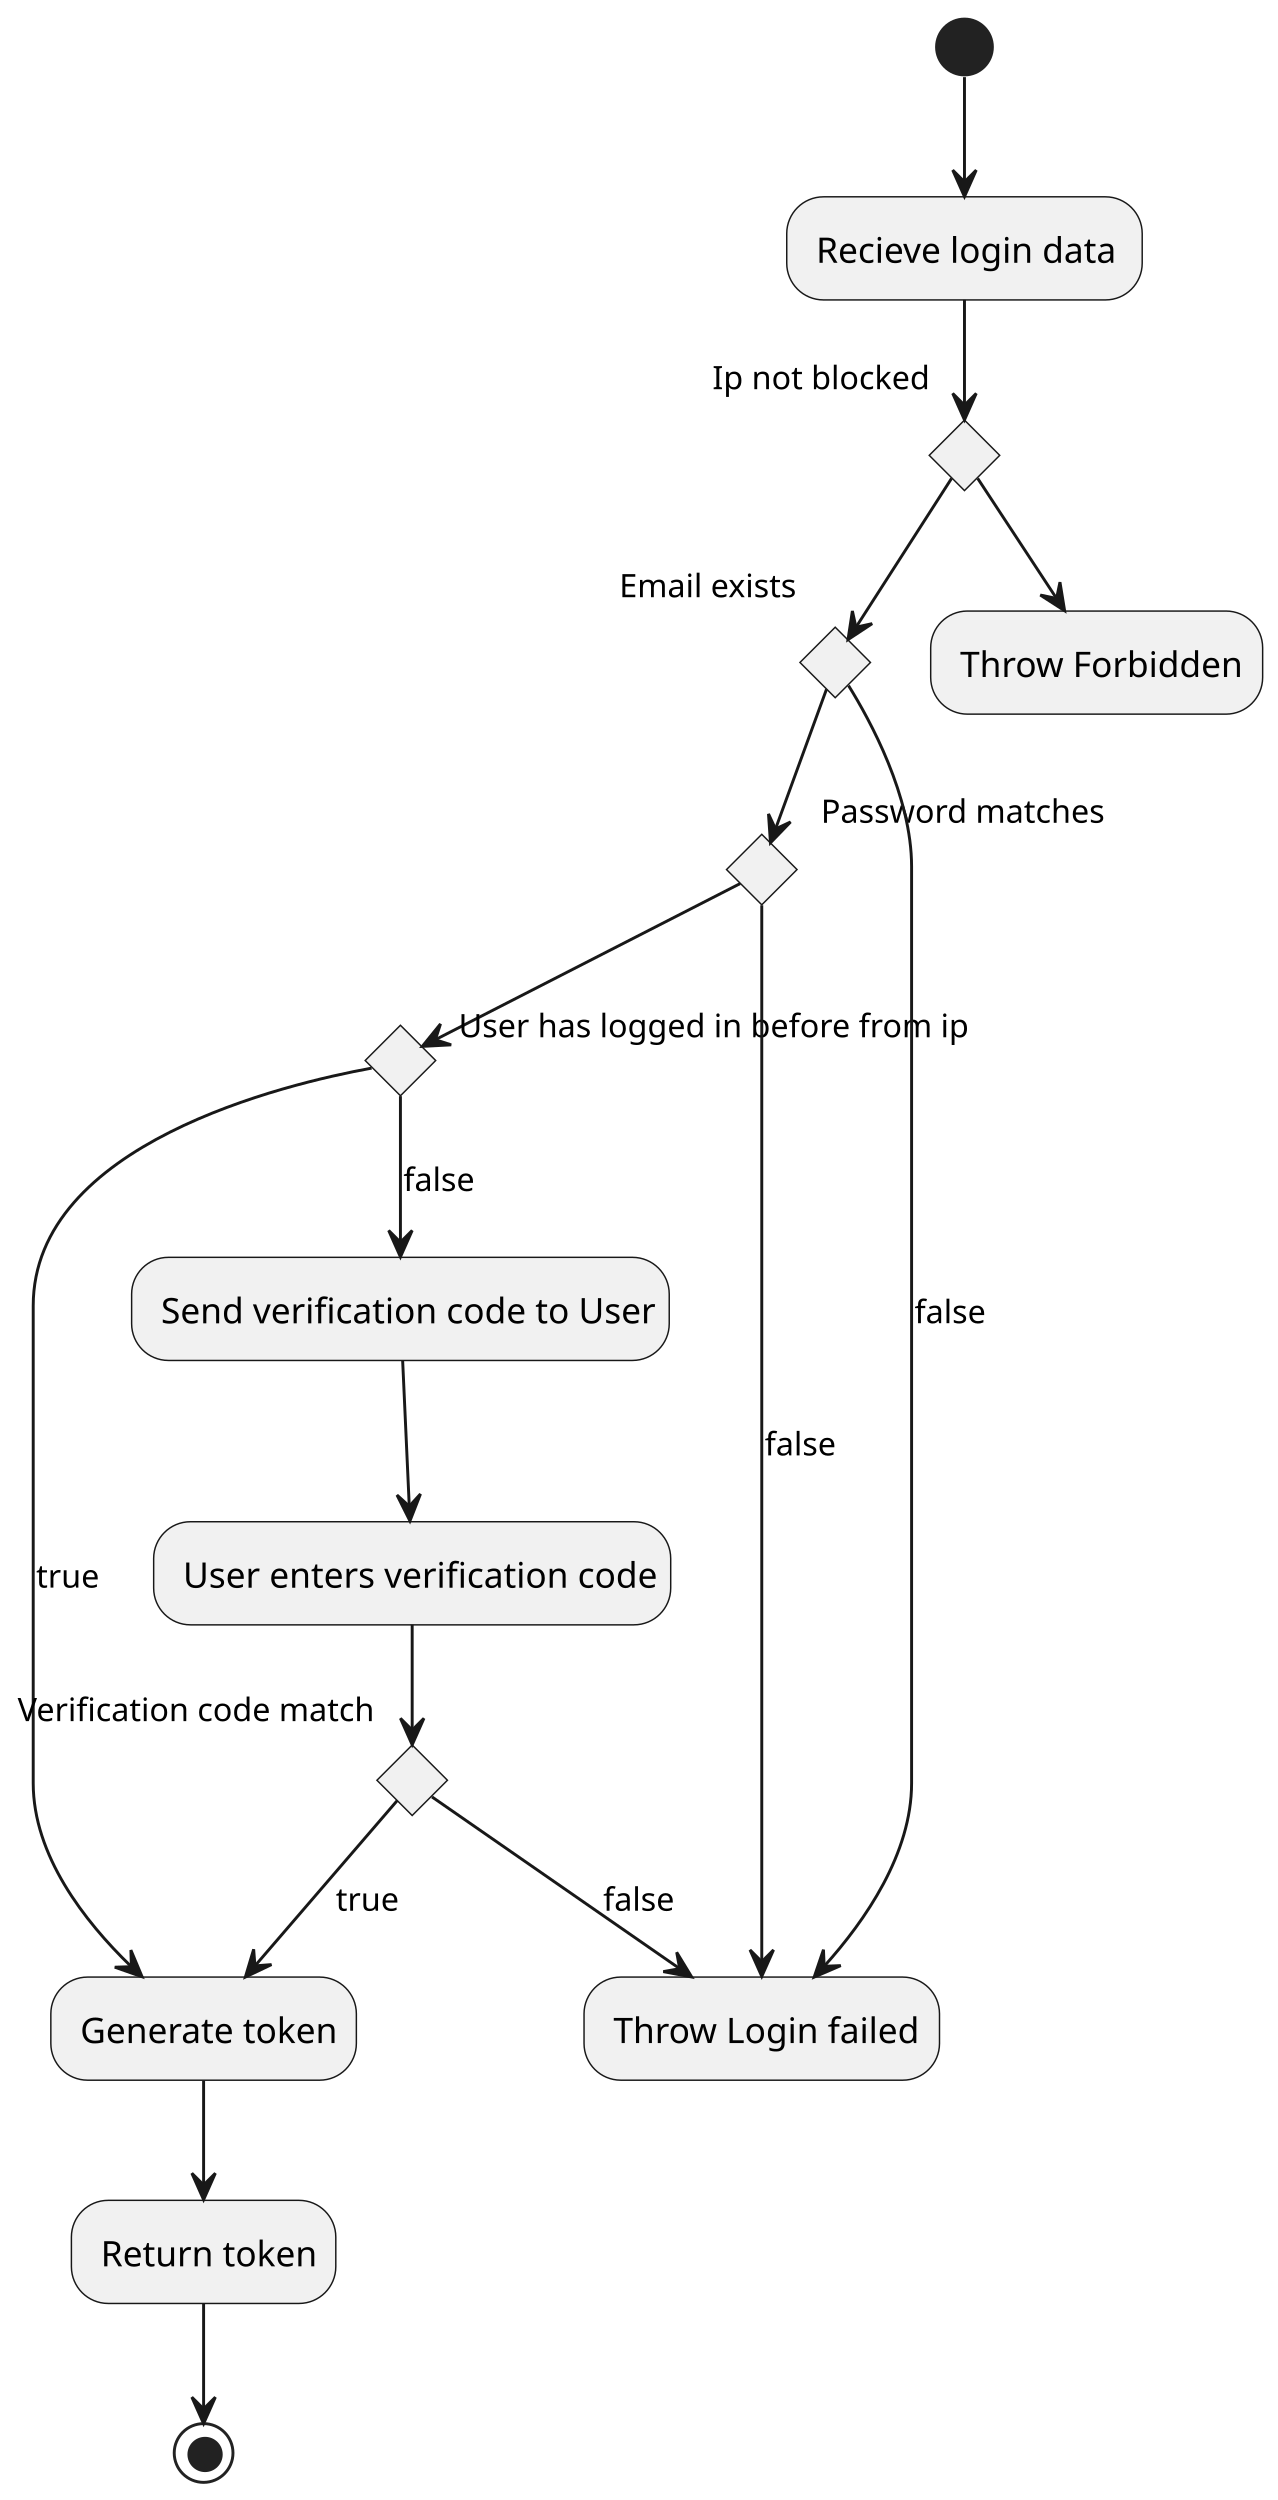
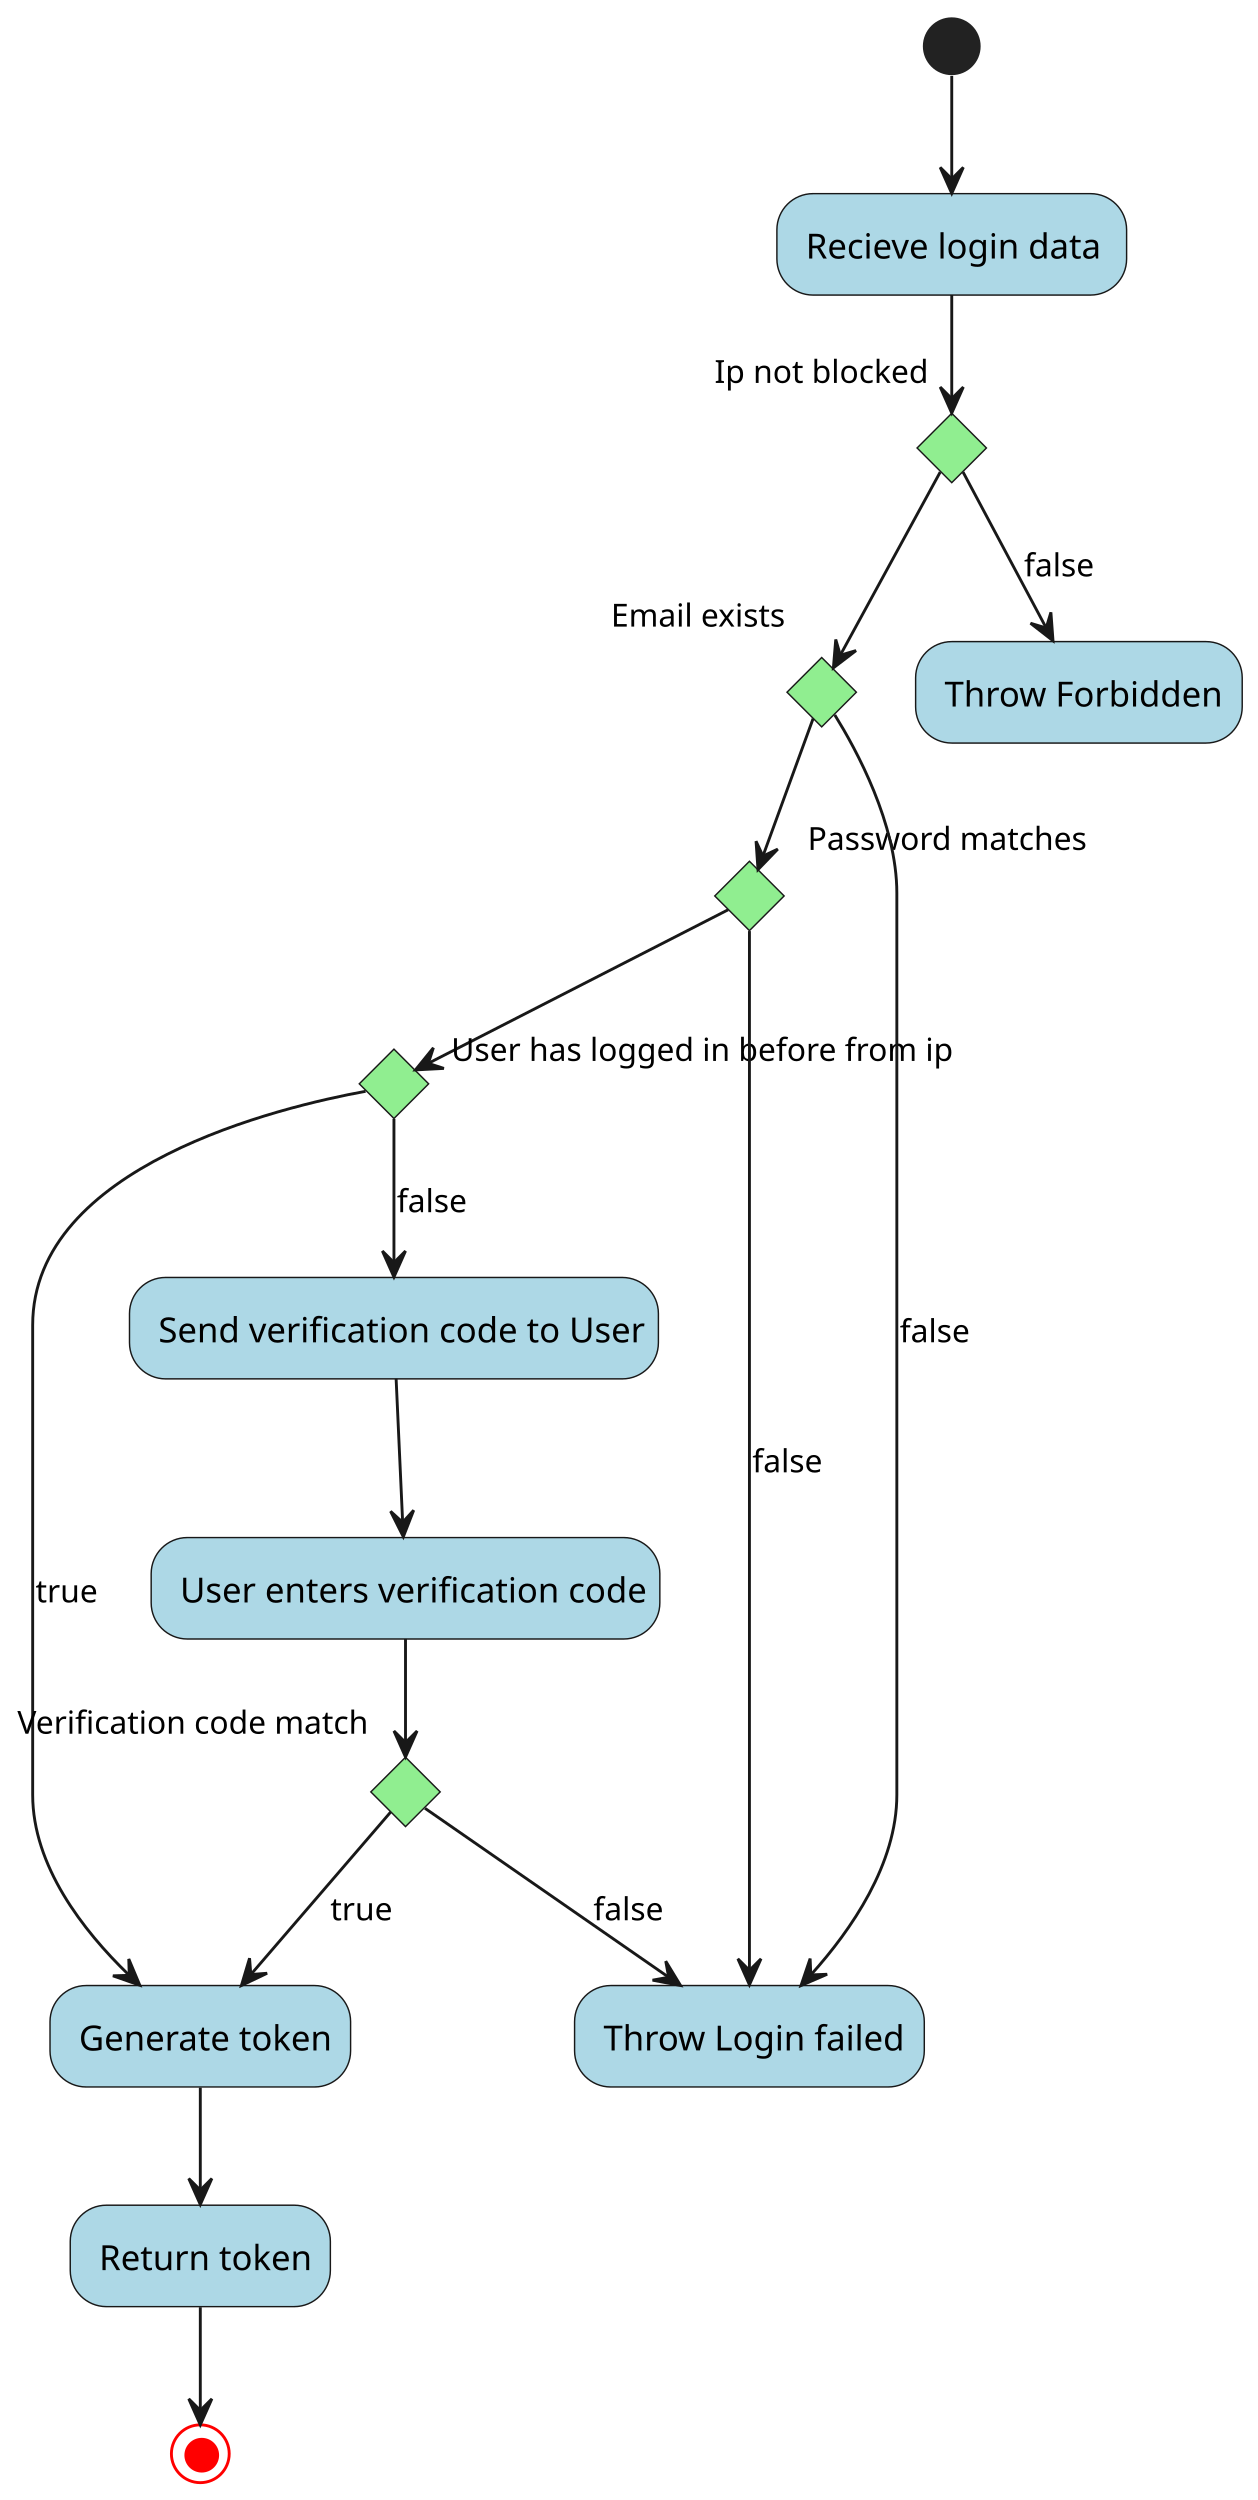
- <svg xmlns="http://www.w3.org/2000/svg" contentStyleType="text/css" height="851px" preserveAspectRatio="none" style="width:435px;height:851px;background:#FFFFFF;" version="1.1" viewBox="0 0 435 851" width="435px" zoomAndPan="magnify">
+ <svg xmlns="http://www.w3.org/2000/svg" contentStyleType="text/css" height="865px" preserveAspectRatio="none" style="width:435px;height:865px;background:#FFFFFF;" version="1.1" viewBox="0 0 435 865" width="435px" zoomAndPan="magnify">
  <defs />
  <g>
-     <ellipse cx="328.306" cy="16" fill="#222222" rx="10" ry="10" style="stroke:none;stroke-width:1.0;" />
-     <rect fill="#F1F1F1" height="35.094" rx="12.5" ry="12.5" style="stroke:#181818;stroke-width:0.5;" width="121" x="267.806" y="67" />
-     <text fill="#000000" font-family="sans-serif" font-size="12" lengthAdjust="spacing" textLength="101" x="277.806" y="89.457">Recieve login data</text>
+     <ellipse cx="329.306" cy="16" fill="#222222" rx="10" ry="10" style="stroke:none;stroke-width:1.0;" />
+     <rect fill="#ADD8E6" height="35.094" rx="12.5" ry="12.5" style="stroke:#181818;stroke-width:0.5;" width="121" x="268.806" y="67" />
+     <text fill="#000000" font-family="sans-serif" font-size="12" lengthAdjust="spacing" textLength="101" x="278.806" y="89.457">Recieve login data</text>
    <g id="elem_#5">
-       <polygon fill="#F1F1F1" points="328.306,143,340.306,155,328.306,167,316.306,155,328.306,143" style="stroke:#181818;stroke-width:0.5;" />
+       <polygon fill="#90EE90" points="329.306,143,341.306,155,329.306,167,317.306,155,329.306,143" style="stroke:#181818;stroke-width:0.5;" />
    </g>
    <g id="elem_#8">
-       <polygon fill="#F1F1F1" points="284.306,213.5,296.306,225.5,284.306,237.5,272.306,225.5,284.306,213.5" style="stroke:#181818;stroke-width:0.5;" />
+       <polygon fill="#90EE90" points="284.306,227.5,296.306,239.5,284.306,251.5,272.306,239.5,284.306,227.5" style="stroke:#181818;stroke-width:0.5;" />
    </g>
    <g id="elem_#11">
-       <polygon fill="#F1F1F1" points="259.306,284,271.306,296,259.306,308,247.306,296,259.306,284" style="stroke:#181818;stroke-width:0.5;" />
+       <polygon fill="#90EE90" points="259.306,298,271.306,310,259.306,322,247.306,310,259.306,298" style="stroke:#181818;stroke-width:0.5;" />
    </g>
    <g id="elem_#14">
-       <polygon fill="#F1F1F1" points="136.306,349,148.306,361,136.306,373,124.306,361,136.306,349" style="stroke:#181818;stroke-width:0.5;" />
+       <polygon fill="#90EE90" points="136.306,363,148.306,375,136.306,387,124.306,375,136.306,363" style="stroke:#181818;stroke-width:0.5;" />
    </g>
-     <rect fill="#F1F1F1" height="35.094" rx="12.5" ry="12.5" style="stroke:#181818;stroke-width:0.5;" width="104" x="17.306" y="673" />
-     <text fill="#000000" font-family="sans-serif" font-size="12" lengthAdjust="spacing" textLength="84" x="27.306" y="695.457">Generate token</text>
-     <rect fill="#F1F1F1" height="35.094" rx="12.5" ry="12.5" style="stroke:#181818;stroke-width:0.5;" width="90" x="24.306" y="749" />
-     <text fill="#000000" font-family="sans-serif" font-size="12" lengthAdjust="spacing" textLength="70" x="34.306" y="771.457">Return token</text>
-     <ellipse cx="69.306" cy="835" fill="none" rx="10" ry="10" style="stroke:#222222;stroke-width:1.0;" />
-     <ellipse cx="69.806" cy="835.5" fill="#222222" rx="6" ry="6" style="stroke:none;stroke-width:1.0;" />
-     <rect fill="#F1F1F1" height="35.094" rx="12.5" ry="12.5" style="stroke:#181818;stroke-width:0.5;" width="183" x="44.806" y="428" />
-     <text fill="#000000" font-family="sans-serif" font-size="12" lengthAdjust="spacing" textLength="163" x="54.806" y="450.457">Send verification code to User</text>
-     <rect fill="#F1F1F1" height="35.094" rx="12.5" ry="12.5" style="stroke:#181818;stroke-width:0.5;" width="176" x="52.306" y="518" />
-     <text fill="#000000" font-family="sans-serif" font-size="12" lengthAdjust="spacing" textLength="156" x="62.306" y="540.457">User enters verification code</text>
+     <rect fill="#ADD8E6" height="35.094" rx="12.5" ry="12.5" style="stroke:#181818;stroke-width:0.5;" width="104" x="17.306" y="687" />
+     <text fill="#000000" font-family="sans-serif" font-size="12" lengthAdjust="spacing" textLength="84" x="27.306" y="709.457">Generate token</text>
+     <rect fill="#ADD8E6" height="35.094" rx="12.5" ry="12.5" style="stroke:#181818;stroke-width:0.5;" width="90" x="24.306" y="763" />
+     <text fill="#000000" font-family="sans-serif" font-size="12" lengthAdjust="spacing" textLength="70" x="34.306" y="785.457">Return token</text>
+     <ellipse cx="69.306" cy="849" fill="none" rx="10" ry="10" style="stroke:#FF0000;stroke-width:1.0;" />
+     <ellipse cx="69.806" cy="849.5" fill="#FF0000" rx="6" ry="6" style="stroke:none;stroke-width:1.0;" />
+     <rect fill="#ADD8E6" height="35.094" rx="12.5" ry="12.5" style="stroke:#181818;stroke-width:0.5;" width="183" x="44.806" y="442" />
+     <text fill="#000000" font-family="sans-serif" font-size="12" lengthAdjust="spacing" textLength="163" x="54.806" y="464.457">Send verification code to User</text>
+     <rect fill="#ADD8E6" height="35.094" rx="12.5" ry="12.5" style="stroke:#181818;stroke-width:0.5;" width="176" x="52.306" y="532" />
+     <text fill="#000000" font-family="sans-serif" font-size="12" lengthAdjust="spacing" textLength="156" x="62.306" y="554.457">User enters verification code</text>
    <g id="elem_#27">
-       <polygon fill="#F1F1F1" points="140.306,594,152.306,606,140.306,618,128.306,606,140.306,594" style="stroke:#181818;stroke-width:0.5;" />
+       <polygon fill="#90EE90" points="140.306,608,152.306,620,140.306,632,128.306,620,140.306,608" style="stroke:#181818;stroke-width:0.5;" />
    </g>
-     <rect fill="#F1F1F1" height="35.094" rx="12.5" ry="12.5" style="stroke:#181818;stroke-width:0.5;" width="121" x="198.806" y="673" />
-     <text fill="#000000" font-family="sans-serif" font-size="12" lengthAdjust="spacing" textLength="101" x="208.806" y="695.457">Throw Login failed</text>
-     <rect fill="#F1F1F1" height="35.094" rx="12.5" ry="12.5" style="stroke:#181818;stroke-width:0.5;" width="113" x="316.806" y="208" />
-     <text fill="#000000" font-family="sans-serif" font-size="12" lengthAdjust="spacing" textLength="93" x="326.806" y="230.457">Throw Forbidden</text>
+     <rect fill="#ADD8E6" height="35.094" rx="12.5" ry="12.5" style="stroke:#181818;stroke-width:0.5;" width="121" x="198.806" y="687" />
+     <text fill="#000000" font-family="sans-serif" font-size="12" lengthAdjust="spacing" textLength="101" x="208.806" y="709.457">Throw Login failed</text>
+     <rect fill="#ADD8E6" height="35.094" rx="12.5" ry="12.5" style="stroke:#181818;stroke-width:0.5;" width="113" x="316.806" y="222" />
+     <text fill="#000000" font-family="sans-serif" font-size="12" lengthAdjust="spacing" textLength="93" x="326.806" y="244.457">Throw Forbidden</text>
    <g id="link_start_Recieve login data">
-       <path d="M328.306,26.25 C328.306,35.43 328.306,49.84 328.306,61.9 " fill="none" id="start-to-Recieve login data" style="stroke:#181818;stroke-width:1.0;" />
-       <polygon fill="#181818" points="328.306,66.91,332.306,57.91,328.306,61.91,324.306,57.91,328.306,66.91" style="stroke:#181818;stroke-width:1.0;" />
+       <path d="M329.306,26.25 C329.306,35.43 329.306,49.84 329.306,61.9 " fill="none" id="start-to-Recieve login data" style="stroke:#181818;stroke-width:1.0;" />
+       <polygon fill="#181818" points="329.306,66.91,333.306,57.91,329.306,61.91,325.306,57.91,329.306,66.91" style="stroke:#181818;stroke-width:1.0;" />
    </g>
    <g id="link_Recieve login data_#5">
-       <path d="M328.306,102.08 C328.306,112.87 328.306,126.88 328.306,137.63 " fill="none" id="Recieve login data-to-#5" style="stroke:#181818;stroke-width:1.0;" />
-       <polygon fill="#181818" points="328.306,142.92,332.306,133.92,328.306,137.92,324.306,133.92,328.306,142.92" style="stroke:#181818;stroke-width:1.0;" />
-       <text fill="#000000" font-family="sans-serif" font-size="11" lengthAdjust="spacing" textLength="66" x="242.488" y="132.485">Ip not blocked</text>
+       <path d="M329.306,102.08 C329.306,112.87 329.306,126.88 329.306,137.63 " fill="none" id="Recieve login data-to-#5" style="stroke:#181818;stroke-width:1.0;" />
+       <polygon fill="#181818" points="329.306,142.92,333.306,133.92,329.306,137.92,325.306,133.92,329.306,142.92" style="stroke:#181818;stroke-width:1.0;" />
+       <text fill="#000000" font-family="sans-serif" font-size="11" lengthAdjust="spacing" textLength="66" x="247.219" y="132.485">Ip not blocked</text>
    </g>
    <g id="link_#5_#8">
-       <path d="M323.926,162.82 C316.346,174.62 300.726,198.94 291.526,213.27 " fill="none" id="#5-to-#8" style="stroke:#181818;stroke-width:1.0;" />
-       <polygon fill="#181818" points="288.666,217.71,296.889,212.29,291.363,213.5,290.153,207.974,288.666,217.71" style="stroke:#181818;stroke-width:1.0;" />
-       <text fill="#000000" font-family="sans-serif" font-size="11" lengthAdjust="spacing" textLength="56" x="210.799" y="203.297">Email exists</text>
+       <path d="M325.316,163.32 C317.526,177.6 300.256,209.26 290.796,226.59 " fill="none" id="#5-to-#8" style="stroke:#181818;stroke-width:1.0;" />
+       <polygon fill="#181818" points="288.356,231.08,296.186,225.105,290.757,226.694,289.168,221.265,288.356,231.08" style="stroke:#181818;stroke-width:1.0;" />
+       <text fill="#000000" font-family="sans-serif" font-size="11" lengthAdjust="spacing" textLength="56" x="211.4" y="216.81">Email exists</text>
    </g>
    <g id="link_#8_#11">
-       <path d="M281.336,234.63 C277.056,246.37 269.086,268.19 263.996,282.14 " fill="none" id="#8-to-#11" style="stroke:#181818;stroke-width:1.0;" />
-       <polygon fill="#181818" points="262.266,286.88,269.108,279.796,263.979,282.183,261.592,277.054,262.266,286.88" style="stroke:#181818;stroke-width:1.0;" />
-       <text fill="#000000" font-family="sans-serif" font-size="11" lengthAdjust="spacing" textLength="94" x="279.44" y="280.073">Password matches</text>
+       <path d="M281.336,248.63 C277.056,260.37 269.086,282.19 263.996,296.14 " fill="none" id="#8-to-#11" style="stroke:#181818;stroke-width:1.0;" />
+       <polygon fill="#181818" points="262.266,300.88,269.108,293.796,263.979,296.183,261.592,291.054,262.266,300.88" style="stroke:#181818;stroke-width:1.0;" />
+       <text fill="#000000" font-family="sans-serif" font-size="11" lengthAdjust="spacing" textLength="94" x="279.44" y="294.073">Password matches</text>
    </g>
    <g id="link_#11_#14">
-       <path d="M251.976,300.75 C231.516,311.23 173.616,340.89 148.346,353.83 " fill="none" id="#11-to-#14" style="stroke:#181818;stroke-width:1.0;" />
-       <polygon fill="#181818" points="143.746,356.19,153.581,355.667,148.201,353.92,149.949,348.54,143.746,356.19" style="stroke:#181818;stroke-width:1.0;" />
-       <text fill="#000000" font-family="sans-serif" font-size="11" lengthAdjust="spacing" textLength="161" x="156.113" y="353.077">User has logged in before from ip</text>
+       <path d="M251.976,314.75 C231.516,325.23 173.616,354.89 148.346,367.83 " fill="none" id="#11-to-#14" style="stroke:#181818;stroke-width:1.0;" />
+       <polygon fill="#181818" points="143.746,370.19,153.581,369.667,148.201,367.92,149.949,362.54,143.746,370.19" style="stroke:#181818;stroke-width:1.0;" />
+       <text fill="#000000" font-family="sans-serif" font-size="11" lengthAdjust="spacing" textLength="161" x="156.113" y="367.077">User has logged in before from ip</text>
    </g>
    <g id="link_#14_Generate token">
-       <path d="M126.496,363.59 C97.026,368.97 11.306,389.38 11.306,444.5 C11.306,444.5 11.306,444.5 11.306,607 C11.306,631.53 28.686,653.93 44.416,669.17 " fill="none" id="#14-to-Generate token" style="stroke:#181818;stroke-width:1.0;" />
-       <polygon fill="#181818" points="48.366,672.89,44.554,663.809,44.725,669.463,39.071,669.635,48.366,672.89" style="stroke:#181818;stroke-width:1.0;" />
-       <text fill="#000000" font-family="sans-serif" font-size="11" lengthAdjust="spacing" textLength="19" x="12.306" y="540.419">true</text>
+       <path d="M126.496,377.59 C97.026,382.97 11.306,403.38 11.306,458.5 C11.306,458.5 11.306,458.5 11.306,621 C11.306,645.53 28.686,667.93 44.416,683.17 " fill="none" id="#14-to-Generate token" style="stroke:#181818;stroke-width:1.0;" />
+       <polygon fill="#181818" points="48.366,686.89,44.554,677.809,44.725,683.463,39.071,683.635,48.366,686.89" style="stroke:#181818;stroke-width:1.0;" />
+       <text fill="#000000" font-family="sans-serif" font-size="11" lengthAdjust="spacing" textLength="19" x="12.306" y="554.419">true</text>
    </g>
    <g id="link_Generate token_Return token">
-       <path d="M69.306,708.29 C69.306,718.79 69.306,732.43 69.306,743.75 " fill="none" id="Generate token-to-Return token" style="stroke:#181818;stroke-width:1.0;" />
-       <polygon fill="#181818" points="69.306,748.77,73.306,739.77,69.306,743.77,65.306,739.77,69.306,748.77" style="stroke:#181818;stroke-width:1.0;" />
+       <path d="M69.306,722.29 C69.306,732.79 69.306,746.43 69.306,757.75 " fill="none" id="Generate token-to-Return token" style="stroke:#181818;stroke-width:1.0;" />
+       <polygon fill="#181818" points="69.306,762.77,73.306,753.77,69.306,757.77,65.306,753.77,69.306,762.77" style="stroke:#181818;stroke-width:1.0;" />
    </g>
    <g id="link_Return token_end">
-       <path d="M69.306,784.28 C69.306,795.29 69.306,809.52 69.306,819.94 " fill="none" id="Return token-to-end" style="stroke:#181818;stroke-width:1.0;" />
-       <polygon fill="#181818" points="69.306,825,73.306,816,69.306,820,65.306,816,69.306,825" style="stroke:#181818;stroke-width:1.0;" />
+       <path d="M69.306,798.28 C69.306,809.29 69.306,823.52 69.306,833.94 " fill="none" id="Return token-to-end" style="stroke:#181818;stroke-width:1.0;" />
+       <polygon fill="#181818" points="69.306,839,73.306,830,69.306,834,65.306,830,69.306,839" style="stroke:#181818;stroke-width:1.0;" />
    </g>
    <g id="link_#14_Send verification code to User">
-       <path d="M136.306,373.13 C136.306,385.77 136.306,406.72 136.306,422.66 " fill="none" id="#14-to-Send verification code to User" style="stroke:#181818;stroke-width:1.0;" />
-       <polygon fill="#181818" points="136.306,427.85,140.306,418.85,136.306,422.85,132.306,418.85,136.306,427.85" style="stroke:#181818;stroke-width:1.0;" />
-       <text fill="#000000" font-family="sans-serif" font-size="11" lengthAdjust="spacing" textLength="24" x="137.306" y="405.419">false</text>
+       <path d="M136.306,387.13 C136.306,399.77 136.306,420.72 136.306,436.66 " fill="none" id="#14-to-Send verification code to User" style="stroke:#181818;stroke-width:1.0;" />
+       <polygon fill="#181818" points="136.306,441.85,140.306,432.85,136.306,436.85,132.306,432.85,136.306,441.85" style="stroke:#181818;stroke-width:1.0;" />
+       <text fill="#000000" font-family="sans-serif" font-size="11" lengthAdjust="spacing" textLength="24" x="137.306" y="419.419">false</text>
    </g>
    <g id="link_Send verification code to User_User enters verification code">
-       <path d="M137.056,463.05 C137.696,477.1 138.616,497.36 139.316,512.72 " fill="none" id="Send verification code to User-to-User enters verification code" style="stroke:#181818;stroke-width:1.0;" />
-       <polygon fill="#181818" points="139.546,517.72,143.131,508.547,139.318,512.725,135.139,508.912,139.546,517.72" style="stroke:#181818;stroke-width:1.0;" />
+       <path d="M137.056,477.05 C137.696,491.1 138.616,511.36 139.316,526.72 " fill="none" id="Send verification code to User-to-User enters verification code" style="stroke:#181818;stroke-width:1.0;" />
+       <polygon fill="#181818" points="139.546,531.72,143.131,522.547,139.318,526.725,135.139,522.912,139.546,531.72" style="stroke:#181818;stroke-width:1.0;" />
    </g>
    <g id="link_User enters verification code_#27">
-       <path d="M140.306,553.08 C140.306,563.87 140.306,577.88 140.306,588.63 " fill="none" id="User enters verification code-to-#27" style="stroke:#181818;stroke-width:1.0;" />
-       <polygon fill="#181818" points="140.306,593.92,144.306,584.92,140.306,588.92,136.306,584.92,140.306,593.92" style="stroke:#181818;stroke-width:1.0;" />
-       <text fill="#000000" font-family="sans-serif" font-size="11" lengthAdjust="spacing" textLength="114" x="6" y="585.869">Verification code match</text>
+       <path d="M140.306,567.08 C140.306,577.87 140.306,591.88 140.306,602.63 " fill="none" id="User enters verification code-to-#27" style="stroke:#181818;stroke-width:1.0;" />
+       <polygon fill="#181818" points="140.306,607.92,144.306,598.92,140.306,602.92,136.306,598.92,140.306,607.92" style="stroke:#181818;stroke-width:1.0;" />
+       <text fill="#000000" font-family="sans-serif" font-size="11" lengthAdjust="spacing" textLength="114" x="6" y="599.869">Verification code match</text>
    </g>
    <g id="link_#27_Generate token">
-       <path d="M135.196,612.93 C125.266,624.47 102.926,650.43 87.016,668.92 " fill="none" id="#27-to-Generate token" style="stroke:#181818;stroke-width:1.0;" />
-       <polygon fill="#181818" points="83.526,672.98,92.42,668.75,86.78,669.184,86.346,663.543,83.526,672.98" style="stroke:#181818;stroke-width:1.0;" />
-       <text fill="#000000" font-family="sans-serif" font-size="11" lengthAdjust="spacing" textLength="19" x="114.306" y="650.419">true</text>
+       <path d="M135.196,626.93 C125.266,638.47 102.926,664.43 87.016,682.92 " fill="none" id="#27-to-Generate token" style="stroke:#181818;stroke-width:1.0;" />
+       <polygon fill="#181818" points="83.526,686.98,92.42,682.75,86.78,683.184,86.346,677.543,83.526,686.98" style="stroke:#181818;stroke-width:1.0;" />
+       <text fill="#000000" font-family="sans-serif" font-size="11" lengthAdjust="spacing" textLength="19" x="114.306" y="664.419">true</text>
    </g>
    <g id="link_#27_Throw Login failed">
-       <path d="M147.046,611.67 C162.916,622.67 203.386,650.73 231.136,669.97 " fill="none" id="#27-to-Throw Login failed" style="stroke:#181818;stroke-width:1.0;" />
-       <polygon fill="#181818" points="235.466,672.98,230.35,664.565,231.357,670.131,225.791,671.139,235.466,672.98" style="stroke:#181818;stroke-width:1.0;" />
-       <text fill="#000000" font-family="sans-serif" font-size="11" lengthAdjust="spacing" textLength="24" x="205.306" y="650.419">false</text>
+       <path d="M147.046,625.67 C162.916,636.67 203.386,664.73 231.136,683.97 " fill="none" id="#27-to-Throw Login failed" style="stroke:#181818;stroke-width:1.0;" />
+       <polygon fill="#181818" points="235.466,686.98,230.35,678.565,231.357,684.131,225.791,685.139,235.466,686.98" style="stroke:#181818;stroke-width:1.0;" />
+       <text fill="#000000" font-family="sans-serif" font-size="11" lengthAdjust="spacing" textLength="24" x="205.306" y="664.419">false</text>
    </g>
    <g id="link_#11_Throw Login failed">
-       <path d="M259.306,308.15 C259.306,320.74 259.306,341.84 259.306,360 C259.306,360 259.306,360 259.306,607 C259.306,627.46 259.306,650.78 259.306,667.39 " fill="none" id="#11-to-Throw Login failed" style="stroke:#181818;stroke-width:1.0;" />
-       <polygon fill="#181818" points="259.306,672.75,263.306,663.75,259.306,667.75,255.306,663.75,259.306,672.75" style="stroke:#181818;stroke-width:1.0;" />
-       <text fill="#000000" font-family="sans-serif" font-size="11" lengthAdjust="spacing" textLength="24" x="260.306" y="495.419">false</text>
+       <path d="M259.306,322.15 C259.306,334.74 259.306,355.84 259.306,374 C259.306,374 259.306,374 259.306,621 C259.306,641.46 259.306,664.78 259.306,681.39 " fill="none" id="#11-to-Throw Login failed" style="stroke:#181818;stroke-width:1.0;" />
+       <polygon fill="#181818" points="259.306,686.75,263.306,677.75,259.306,681.75,255.306,677.75,259.306,686.75" style="stroke:#181818;stroke-width:1.0;" />
+       <text fill="#000000" font-family="sans-serif" font-size="11" lengthAdjust="spacing" textLength="24" x="260.306" y="509.419">false</text>
    </g>
    <g id="link_#8_Throw Login failed">
-       <path d="M288.836,233.37 C296.286,245.35 310.306,271.09 310.306,295 C310.306,295 310.306,295 310.306,607 C310.306,630.91 294.626,653.67 280.646,669.21 " fill="none" id="#8-to-Throw Login failed" style="stroke:#181818;stroke-width:1.0;" />
-       <polygon fill="#181818" points="277.146,673,286.188,669.096,280.536,669.324,280.307,663.672,277.146,673" style="stroke:#181818;stroke-width:1.0;" />
-       <text fill="#000000" font-family="sans-serif" font-size="11" lengthAdjust="spacing" textLength="24" x="311.306" y="450.419">false</text>
+       <path d="M288.836,247.37 C296.286,259.35 310.306,285.09 310.306,309 C310.306,309 310.306,309 310.306,621 C310.306,644.91 294.626,667.67 280.646,683.21 " fill="none" id="#8-to-Throw Login failed" style="stroke:#181818;stroke-width:1.0;" />
+       <polygon fill="#181818" points="277.146,687,286.188,683.096,280.536,683.324,280.307,677.672,277.146,687" style="stroke:#181818;stroke-width:1.0;" />
+       <text fill="#000000" font-family="sans-serif" font-size="11" lengthAdjust="spacing" textLength="24" x="311.306" y="464.419">false</text>
    </g>
    <g id="link_#5_Throw Forbidden">
-       <path d="M332.786,162.82 C338.986,172.26 350.476,189.74 359.636,203.69 " fill="none" id="#5-to-Throw Forbidden" style="stroke:#181818;stroke-width:1.0;" />
-       <polygon fill="#181818" points="362.396,207.89,360.809,198.17,359.656,203.708,354.118,202.555,362.396,207.89" style="stroke:#181818;stroke-width:1.0;" />
+       <path d="M333.206,163.32 C339.556,175.22 352.336,199.19 361.776,216.88 " fill="none" id="#5-to-Throw Forbidden" style="stroke:#181818;stroke-width:1.0;" />
+       <polygon fill="#181818" points="364.336,221.69,363.612,211.868,361.975,217.283,356.56,215.646,364.336,221.69" style="stroke:#181818;stroke-width:1.0;" />
+       <text fill="#000000" font-family="sans-serif" font-size="11" lengthAdjust="spacing" textLength="24" x="354.306" y="199.419">false</text>
    </g>
  </g>
</svg>
